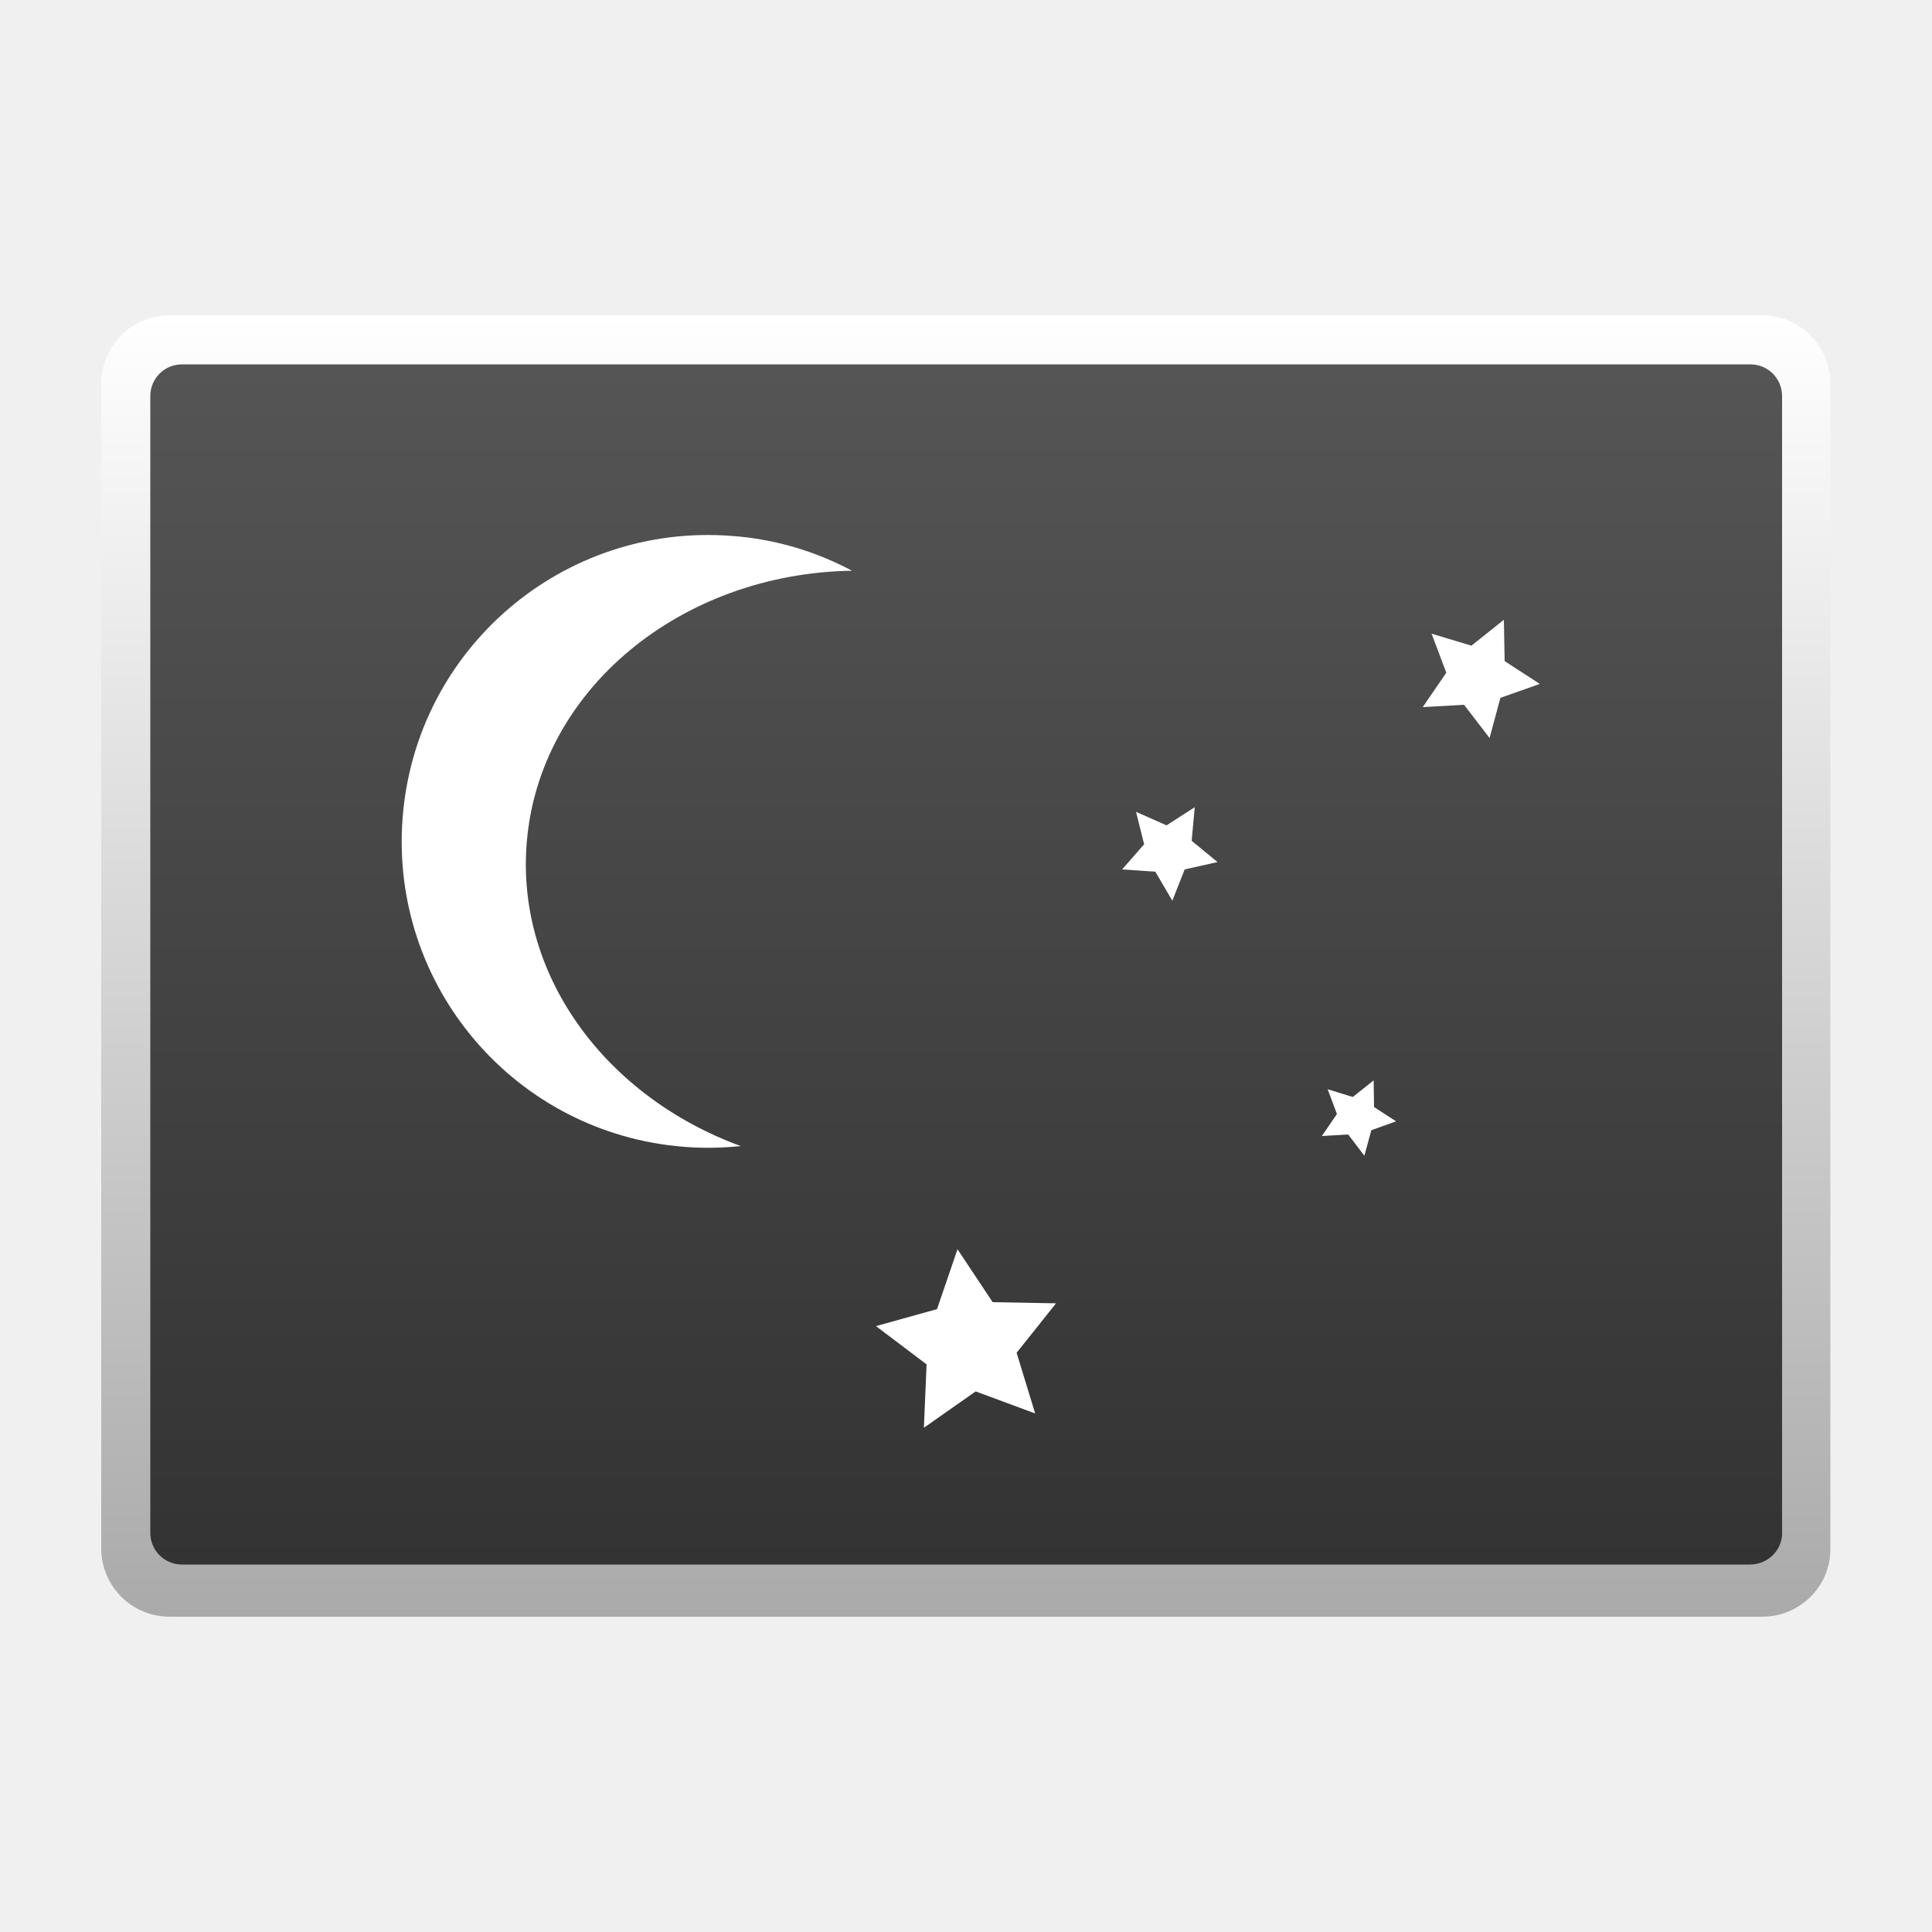
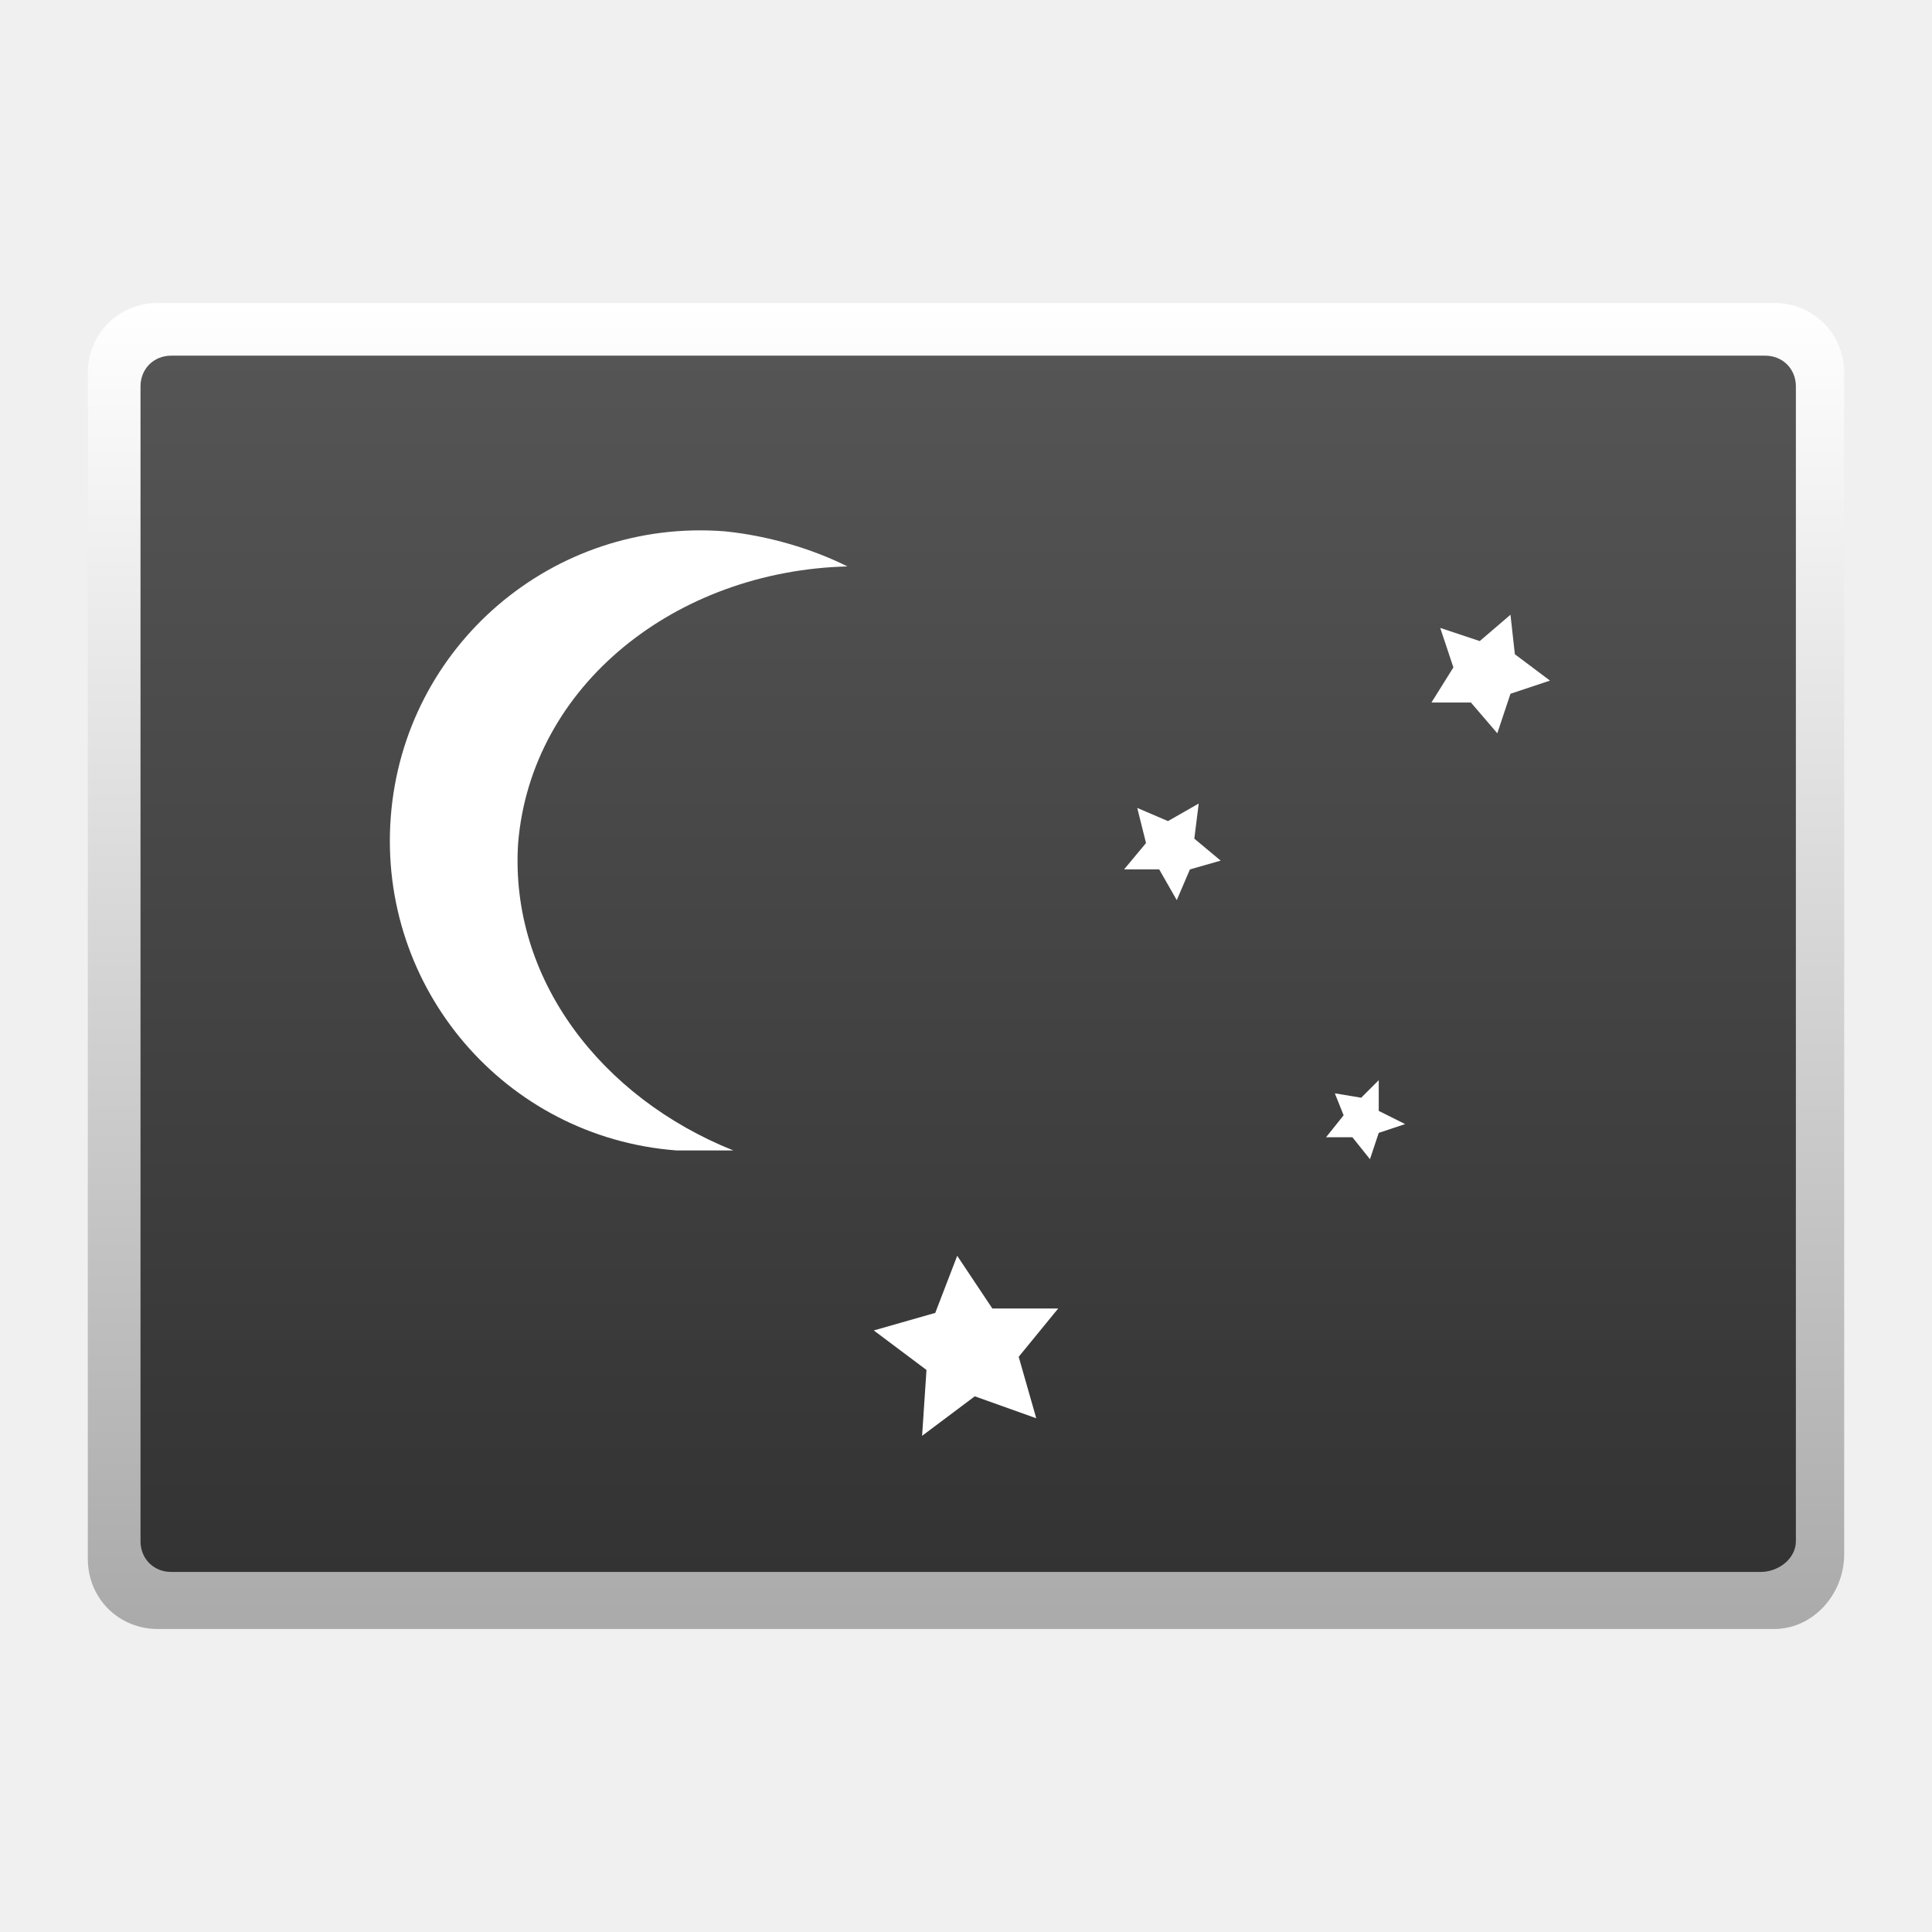
- <svg xmlns="http://www.w3.org/2000/svg" id="icon-screensaver" viewBox="0 0 500 500">
+ <svg xmlns="http://www.w3.org/2000/svg" id="icon-screensaver" viewBox="0 0 44 44">
  <style type="text/css">
		.st0{fill:url(#SVGID_1_);}
		.st1{fill:url(#SVGID_2_);}
- 		.st2{fill:#fff;}
+ 		.st2{fill:#FFFFFF;}
	</style>
-   <linearGradient id="SVGID_1_" gradientUnits="userSpaceOnUse" x1="250" y1="420.45" x2="250" y2="83.55" gradientTransform="matrix(1 0 0 -1 0 502)">
-     <stop offset="0" style="stop-color:#fff" />
-     <stop offset="1" style="stop-color:#aaa" />
+   <linearGradient id="SVGID_1_" gradientUnits="userSpaceOnUse" x1="22" y1="-451.05" x2="22" y2="-420.95" gradientTransform="matrix(1 0 0 1 0 458)">
+     <stop offset="0" style="stop-color:#FFFFFF" />
+     <stop offset="1" style="stop-color:#AAAAAA" />
  </linearGradient>
-   <path class="st0" d="M456.1,418.4H43.9c-9.8,0-17.7-7.9-17.7-17.7V99.3c0-9.8,7.9-17.7,17.7-17.7H456c9.8,0,17.7,7.9,17.7,17.7   v301.5C473.8,410.5,465.8,418.4,456.1,418.4z" />
-   <linearGradient id="SVGID_2_" gradientUnits="userSpaceOnUse" x1="250.1" y1="407.75" x2="250.1" y2="97.05" gradientTransform="matrix(1 0 0 -1 0 502)">
-     <stop offset="0" style="stop-color:#555" />
-     <stop offset="1" style="stop-color:#333" />
+   <path class="st0" d="M40.4,37.1H3.6c-0.9,0-1.6-0.7-1.6-1.6V8.5c0-0.9,0.7-1.6,1.6-1.6h36.8c0.9,0,1.6,0.7,1.6,1.6v26.9   C42,36.3,41.3,37.1,40.4,37.1z" />
+   <linearGradient id="SVGID_2_" gradientUnits="userSpaceOnUse" x1="22.009" y1="-449.915" x2="22.009" y2="-422.156" gradientTransform="matrix(1 0 0 1 0 458)">
+     <stop offset="0" style="stop-color:#555555" />
+     <stop offset="1" style="stop-color:#333333" />
  </linearGradient>
-   <path class="st1" d="M452.9,404.9H47.1c-4.6,0-8.2-3.7-8.2-8.2V102.5c0-4.6,3.7-8.2,8.2-8.2H453c4.6,0,8.2,3.7,8.2,8.2v294.3   C461.2,401.2,457.5,404.9,452.9,404.9z" />
-   <polygon class="st2" points="303.4,233.1 299,225.6 290.4,225 296.1,218.5 294,210.1 301.9,213.6 309.2,208.9 308.4,217.6    315.1,223.1 306.6,225 " />
-   <polygon class="st2" points="267.9,365.8 252.5,360.1 239.1,369.5 239.8,353.1 226.7,343.2 242.5,338.8 247.8,323.3 256.9,337    273.3,337.3 263.1,350.1 " />
-   <polygon class="st2" points="342.1,294 346,288.3 343.6,281.9 350.1,283.9 355.5,279.6 355.6,286.5 361.3,290.2 354.9,292.5    353.1,299.1 348.9,293.6 " />
-   <path class="st2" d="M136.3,218.3c3.1-39.8,39.9-69.9,84.2-70.6c-9.4-5-19.9-8.2-31.1-9c-43.7-3.4-81.8,29.2-85.2,72.9   c-3.4,43.7,29.2,81.8,72.9,85.2c4.9,0.4,9.8,0.3,14.6-0.2C157,283.9,133.6,252.8,136.3,218.3z" />
-   <polygon class="st2" points="368.2,183 374.3,174.1 370.5,164 380.8,167.1 389.2,160.4 389.4,171.1 398.5,177 388.3,180.6    385.5,191 378.9,182.4 " />
+   <path class="st1" d="M40.1,35.8H3.9c-0.4,0-0.7-0.3-0.7-0.7V8.8c0-0.4,0.3-0.7,0.7-0.7h36.3c0.4,0,0.7,0.3,0.7,0.7v26.3   C40.9,35.5,40.5,35.8,40.1,35.8z" />
+   <polygon class="st2" points="26.8,20.5 26.4,19.8 25.6,19.8 26.1,19.2 25.9,18.4 26.6,18.7 27.3,18.3 27.2,19.1 27.8,19.6    27.1,19.8 " />
+   <polygon class="st2" points="23.6,32.3 22.2,31.8 21,32.7 21.1,31.2 19.9,30.3 21.3,29.9 21.8,28.6 22.6,29.8 24.1,29.8 23.2,30.9    " />
+   <polygon class="st2" points="30.2,25.9 30.6,25.4 30.4,24.9 31,25 31.4,24.6 31.4,25.3 32,25.6 31.4,25.8 31.2,26.4 30.8,25.9 " />
+   <path class="st2" d="M11.8,19.2c0.3-3.6,3.6-6.2,7.5-6.3c-0.8-0.4-1.8-0.7-2.8-0.8c-3.9-0.3-7.3,2.6-7.6,6.5   c-0.3,3.9,2.6,7.3,6.5,7.6c0.4,0,0.9,0,1.3,0C13.7,25,11.6,22.3,11.8,19.2z" />
+   <polygon class="st2" points="32.6,16 33.1,15.2 32.8,14.3 33.7,14.6 34.4,14 34.5,14.9 35.3,15.5 34.4,15.8 34.1,16.7 33.5,16 " />
</svg>
